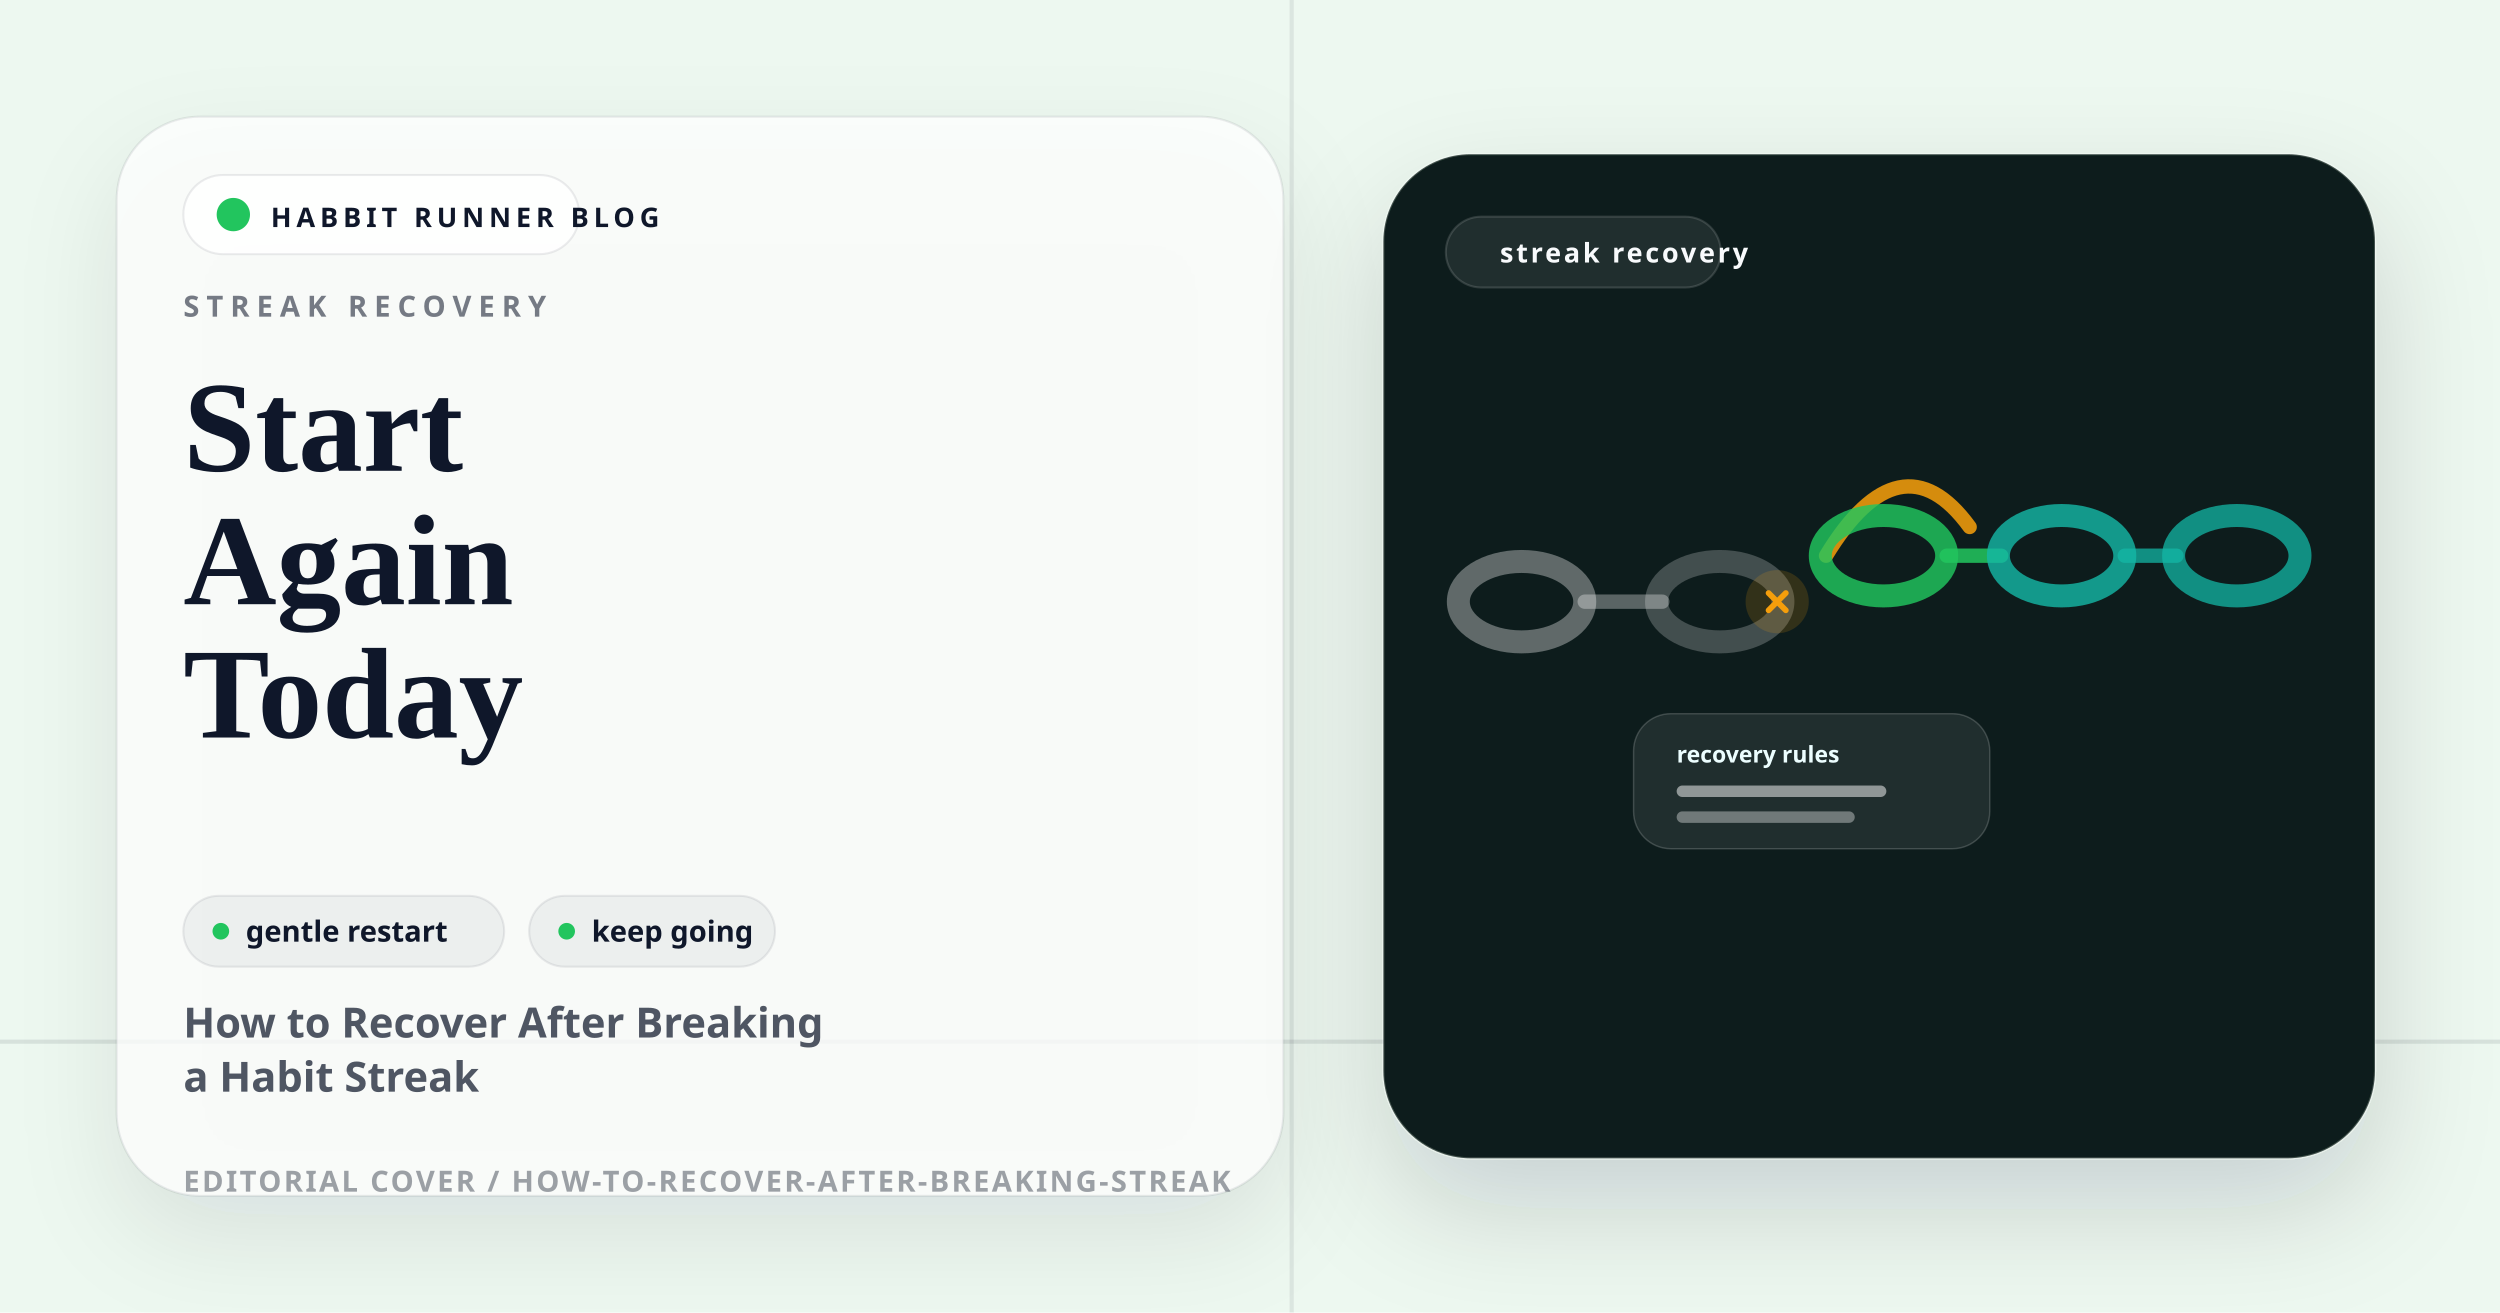
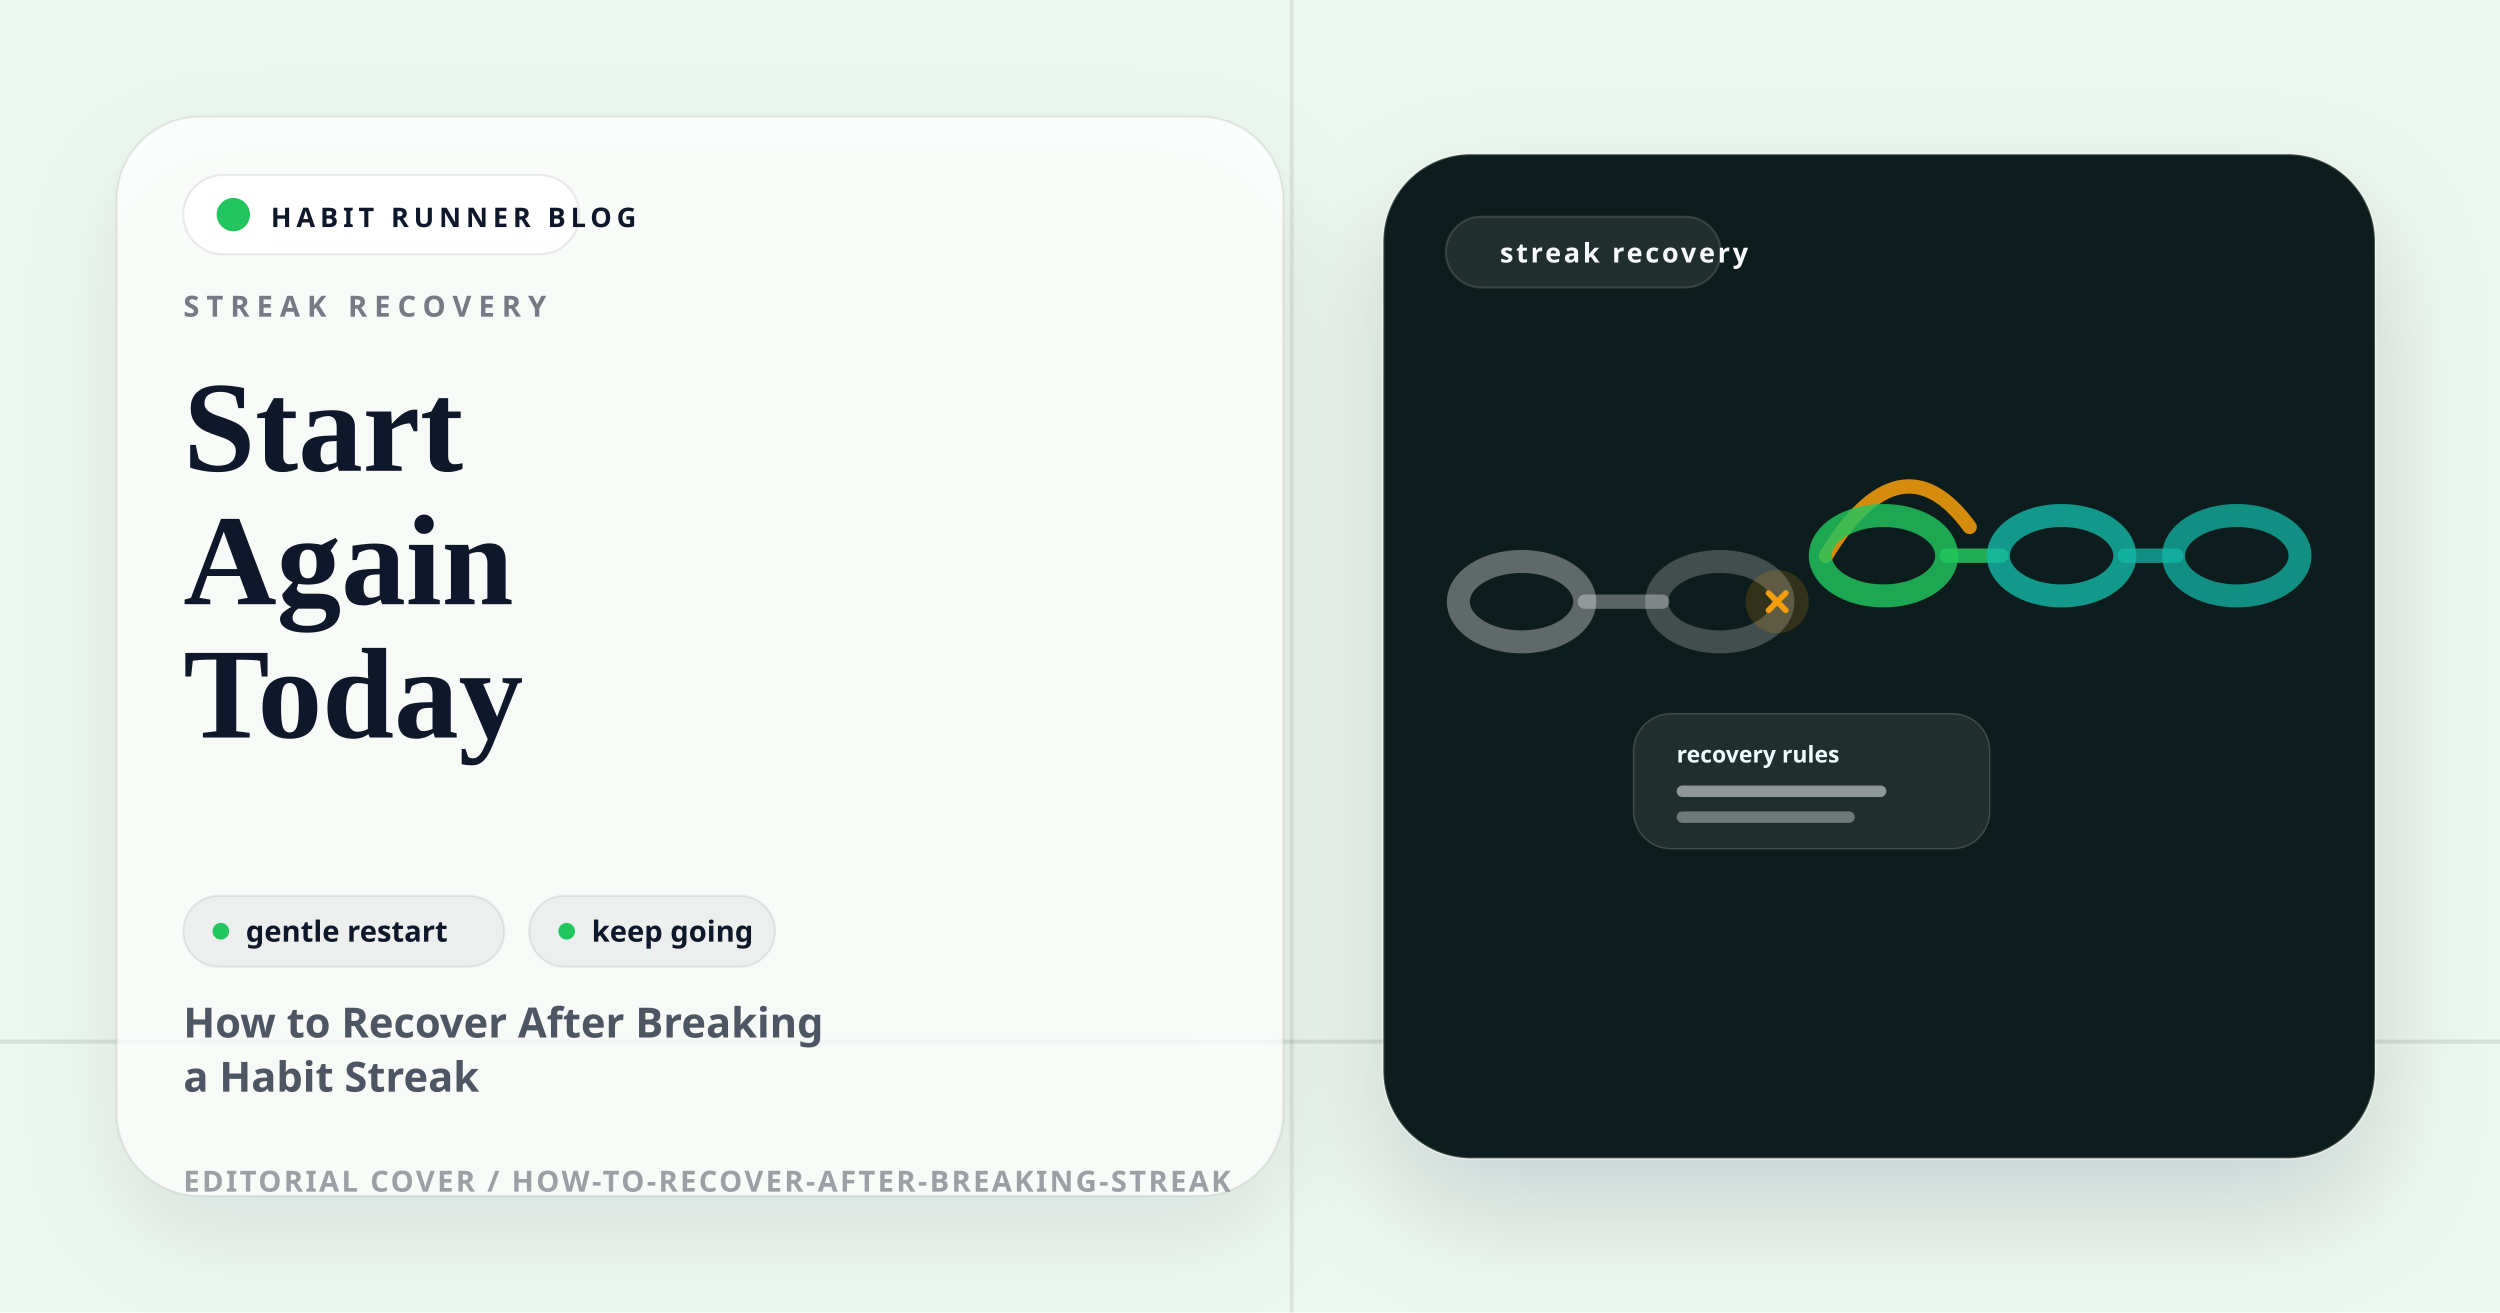
<svg xmlns="http://www.w3.org/2000/svg" width="1200" height="630" viewBox="0 0 1200 630" role="img" aria-label="How to Recover After Breaking a Habit Streak">
  <defs>
    <pattern id="grid" width="48" height="48" patternUnits="userSpaceOnUse">
      <path d="M48 0H0V48" fill="none" stroke="rgba(15, 23, 42, 0.07)" stroke-width="1" />
    </pattern>
    <filter id="shadowSoft" x="-20%" y="-20%" width="140%" height="150%">
      <feDropShadow dx="0" dy="20" stdDeviation="24" flood-color="#0f172a" flood-opacity="0.12" />
    </filter>
    <filter id="shadowBoard" x="-20%" y="-20%" width="140%" height="150%">
      <feDropShadow dx="0" dy="24" stdDeviation="28" flood-color="#0f172a" flood-opacity="0.16" />
    </filter>
    <clipPath id="boardClip">
      <rect x="664" y="74" width="476" height="482" rx="42" />
    </clipPath>
  </defs>
  <rect width="1200" height="630" fill="#edf8f0" />
  <path d="M0 500 H1200" stroke="rgba(15, 23, 42, 0.1)" stroke-width="2" />
  <path d="M620 0 V630" stroke="rgba(15, 23, 42, 0.08)" stroke-width="2" />
  <rect x="56" y="56" width="560" height="518" rx="40" fill="rgba(255, 255, 255, 0.74)" stroke="rgba(15, 23, 42, 0.08)" filter="url(#shadowSoft)" />
  <rect x="88" y="84" width="190" height="38" rx="19" fill="rgba(255, 255, 255, 0.88)" stroke="rgba(15, 23, 42, 0.08)" />
  <circle cx="112" cy="103" r="8" fill="#22c55e" />
-   <text x="130" y="109" fill="#0f172a" font-family="'Avenir Next', 'Segoe UI', 'Trebuchet MS', sans-serif" font-size="13" font-weight="700" letter-spacing="0.18em">HABBIT RUNNER BLOG</text>
+   <text x="130" y="109" fill="#0f172a" font-family="'Avenir Next', 'Segoe UI', 'Trebuchet MS', sans-serif" font-size="13" font-weight="700" letter-spacing="0.18em">HABIT RUNNER BLOG</text>
  <text x="88" y="152" fill="rgba(15, 23, 42, 0.56)" font-family="'Avenir Next', 'Segoe UI', 'Trebuchet MS', sans-serif" font-size="14" font-weight="700" letter-spacing="0.24em">STREAK RECOVERY</text>
  <text x="88" y="226" fill="#0f172a" font-family="'Iowan Old Style', Georgia, 'Times New Roman', serif" font-size="62" font-weight="700">
    <tspan x="88" dy="0">Start</tspan>
    <tspan x="88" dy="64">Again</tspan>
    <tspan x="88" dy="64">Today</tspan>
  </text>
  <g transform="translate(88 430)">
    <rect width="154" height="34" rx="17" fill="rgba(15, 23, 42, 0.05)" stroke="rgba(15, 23, 42, 0.08)" />
    <circle cx="18" cy="17" r="4" fill="#22c55e" />
    <text x="30" y="22" fill="#0f172a" font-family="'Avenir Next', 'Segoe UI', 'Trebuchet MS', sans-serif" font-size="14" font-weight="600">gentle restart</text>
  </g>
  <g transform="translate(254 430)">
    <rect width="118" height="34" rx="17" fill="rgba(15, 23, 42, 0.05)" stroke="rgba(15, 23, 42, 0.08)" />
    <circle cx="18" cy="17" r="4" fill="#22c55e" />
    <text x="30" y="22" fill="#0f172a" font-family="'Avenir Next', 'Segoe UI', 'Trebuchet MS', sans-serif" font-size="14" font-weight="600">keep going</text>
  </g>
  <text x="88" y="498" fill="rgba(15, 23, 42, 0.72)" font-family="'Avenir Next', 'Segoe UI', 'Trebuchet MS', sans-serif" font-size="20" font-weight="600">
    <tspan x="88" dy="0">How to Recover After Breaking</tspan>
    <tspan x="88" dy="26">a Habit Streak</tspan>
  </text>
  <text x="88" y="572" fill="rgba(15, 23, 42, 0.4)" font-family="'Avenir Next', 'Segoe UI', 'Trebuchet MS', sans-serif" font-size="14" font-weight="700" letter-spacing="0.08em">EDITORIAL COVER / HOW-TO-RECOVER-AFTER-BREAKING-STREAK</text>
  <g filter="url(#shadowBoard)">
    <rect x="664" y="74" width="476" height="482" rx="42" fill="#0d1f1b" stroke="rgba(255, 255, 255, 0.22)" />
  </g>
  <rect x="694" y="104" width="132" height="34" rx="17" fill="rgba(255, 255, 255, 0.08)" stroke="rgba(255, 255, 255, 0.14)" />
  <text x="720" y="126" fill="#f8fafc" font-family="'Avenir Next', 'Segoe UI', 'Trebuchet MS', sans-serif" font-size="13" font-weight="700" letter-spacing="0.1em">streak recovery</text>
  <g clip-path="url(#boardClip)">
    <g transform="translate(654.4983 116.4471) scale(0.6894198)">
      <ellipse cx="110" cy="250" rx="44" ry="28" fill="none" stroke="rgba(255, 255, 255, 0.34)" stroke-width="16" />
      <line x1="154" y1="250" x2="208" y2="250" stroke="rgba(255, 255, 255, 0.32)" stroke-width="10" stroke-linecap="round" />
      <ellipse cx="248" cy="250" rx="44" ry="28" fill="none" stroke="rgba(255, 255, 255, 0.22)" stroke-width="16" />
      <circle cx="288" cy="250" r="22" fill="rgba(245, 158, 11, 0.16)" />
      <path d="M282 244 L294 256 M294 244 L282 256" stroke="#f59e0b" stroke-width="4" stroke-linecap="round" />
      <path d="M322 218 C356 162 390 154 422 198" fill="none" stroke="rgba(245, 158, 11, 0.86)" stroke-width="10" stroke-linecap="round" />
      <ellipse cx="362" cy="218" rx="44" ry="28" fill="none" stroke="rgba(34, 197, 94, 0.82)" stroke-width="16" />
      <line x1="406" y1="218" x2="444" y2="218" stroke="rgba(34, 197, 94, 0.86)" stroke-width="10" stroke-linecap="round" />
      <ellipse cx="486" cy="218" rx="44" ry="28" fill="none" stroke="rgba(20, 184, 166, 0.8)" stroke-width="16" />
      <line x1="530" y1="218" x2="566" y2="218" stroke="rgba(20, 184, 166, 0.74)" stroke-width="10" stroke-linecap="round" />
      <ellipse cx="608" cy="218" rx="44" ry="28" fill="none" stroke="rgba(20, 184, 166, 0.74)" stroke-width="16" />
      <rect x="188" y="328" width="248" height="94" rx="26" fill="rgba(255, 255, 255, 0.08)" stroke="rgba(255, 255, 255, 0.18)" />
      <text x="218" y="362" fill="#ecfeff" font-family="'Avenir Next', 'Segoe UI', 'Trebuchet MS', sans-serif" font-size="16" font-weight="700">recovery rules</text>
      <rect x="218" y="378" width="146" height="8" rx="4" fill="rgba(255, 255, 255, 0.5)" />
      <rect x="218" y="396" width="124" height="8" rx="4" fill="rgba(255, 255, 255, 0.36)" />
    </g>
  </g>
</svg>
